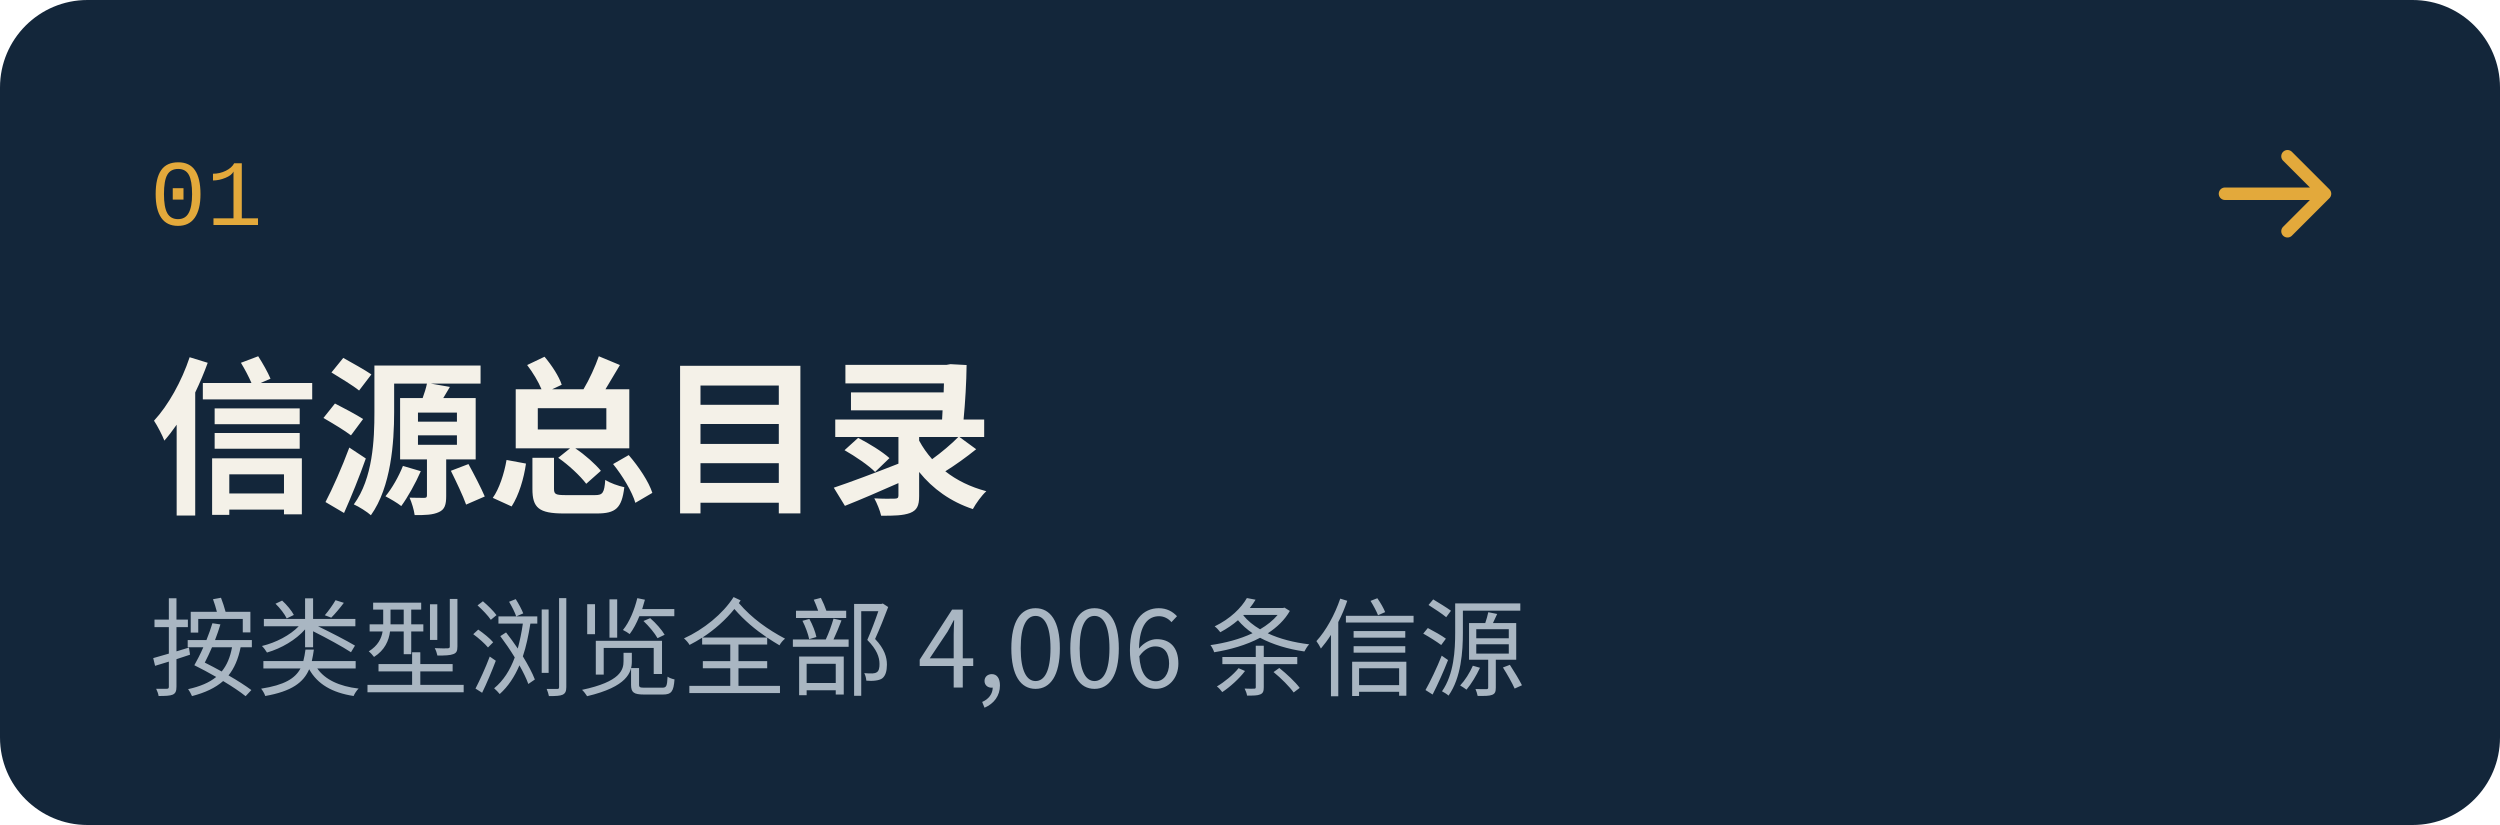
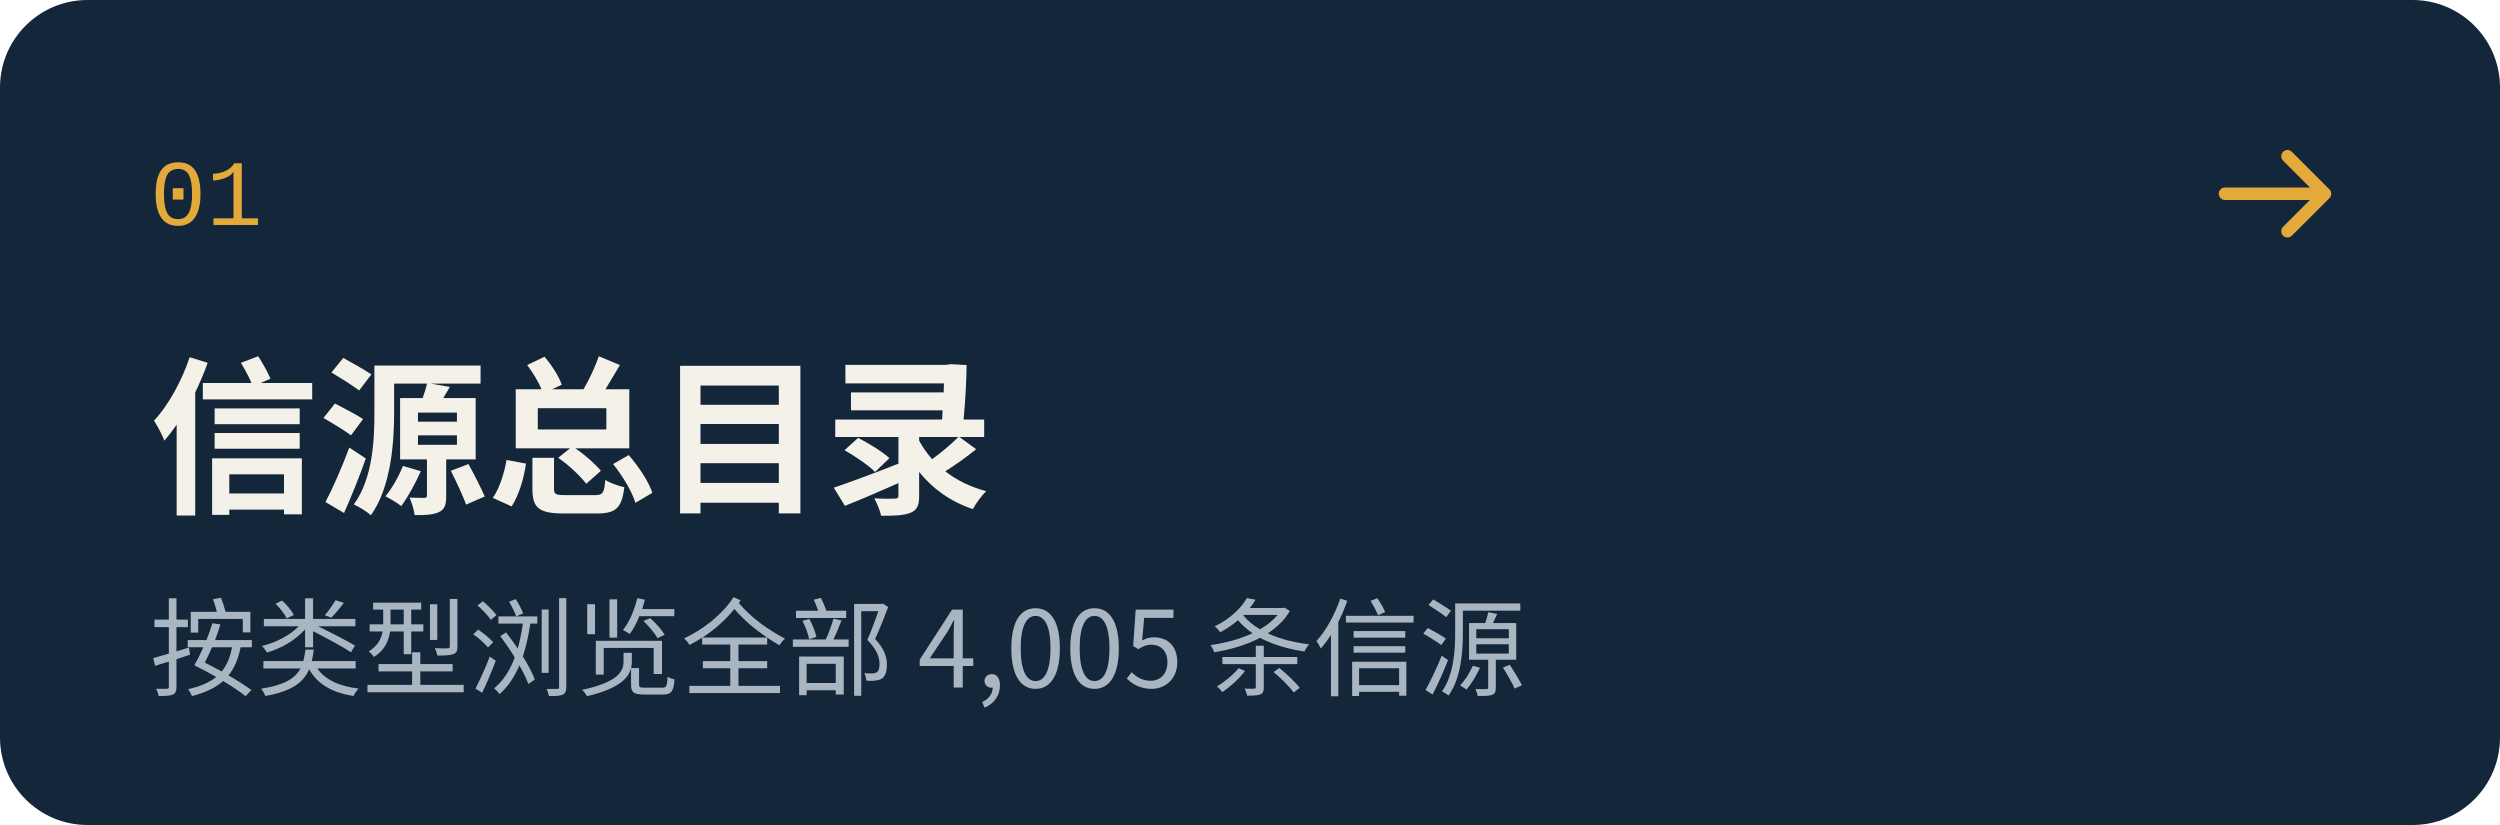
- <svg xmlns="http://www.w3.org/2000/svg" width="400" height="132" viewBox="0 0 400 132" role="img" aria-label="信源总目录：按类型浏览全部 4,006 条信源">
+ <svg xmlns="http://www.w3.org/2000/svg" width="400" height="132" viewBox="0 0 400 132" role="img" aria-label="信源总目录：按类型浏览全部 4,005 条信源">
  <rect width="400" height="132" rx="14" fill="#13263A" />
  <text x="24" y="36" font-family="'SFMono-Regular',Consolas,'Liberation Mono',Menlo,monospace" font-size="15" fill="#E3A93B">01</text>
  <path d="M356 31h16m-6-6 6 6-6 6" fill="none" stroke="#E3A93B" stroke-width="2" stroke-linecap="round" stroke-linejoin="round" />
  <text x="24" y="80" font-family="'PingFang SC','Hiragino Sans GB','Microsoft YaHei','Noto Sans CJK SC','Source Han Sans SC',sans-serif" font-size="27" font-weight="700" fill="#F4F1E8">信源总目录</text>
-   <text x="24" y="110" font-family="'PingFang SC','Hiragino Sans GB','Microsoft YaHei','Noto Sans CJK SC','Source Han Sans SC',sans-serif" font-size="17" fill="#A9B6C2">按类型浏览全部 4,006 条信源</text>
+   <text x="24" y="110" font-family="'PingFang SC','Hiragino Sans GB','Microsoft YaHei','Noto Sans CJK SC','Source Han Sans SC',sans-serif" font-size="17" fill="#A9B6C2">按类型浏览全部 4,005 条信源</text>
</svg>
